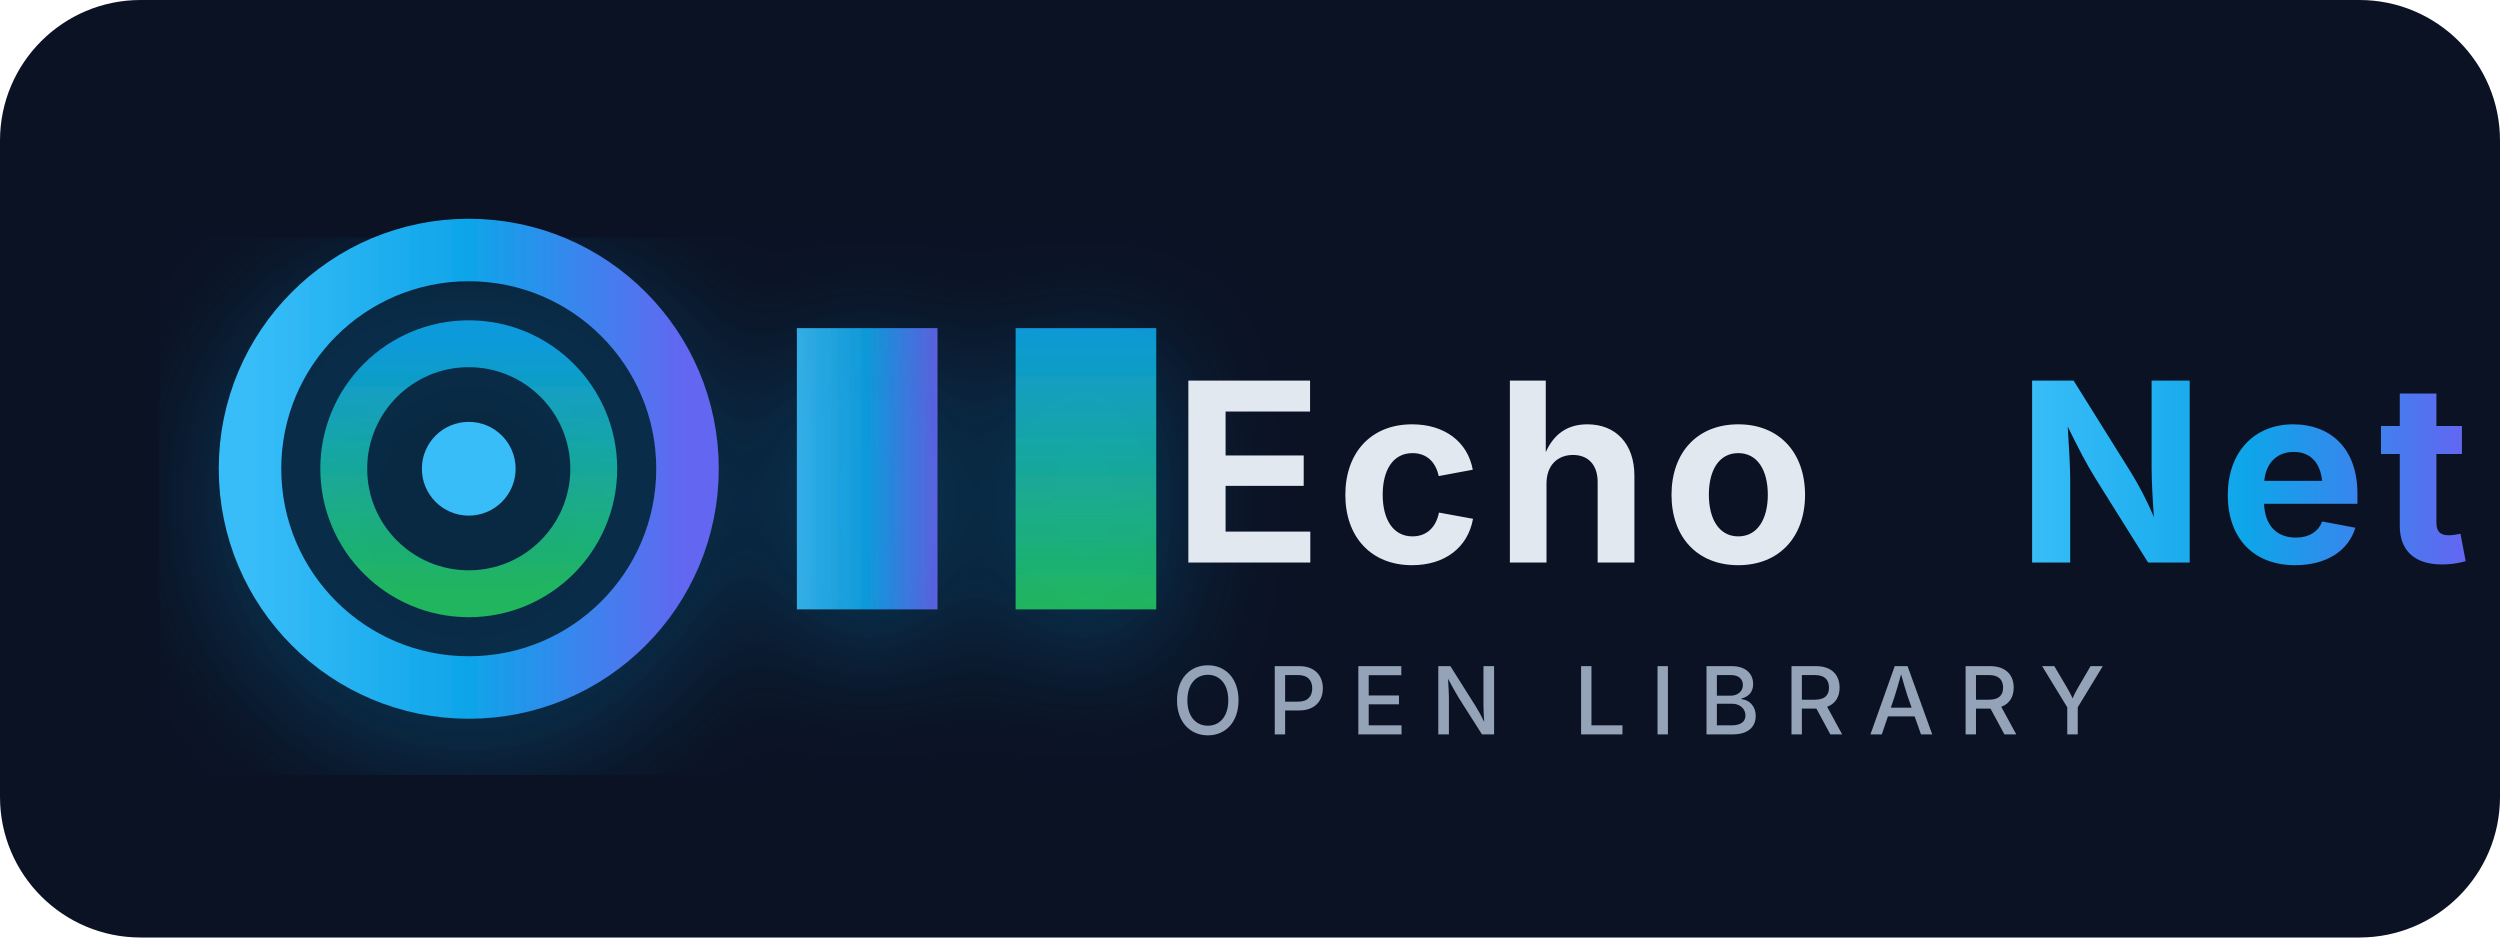
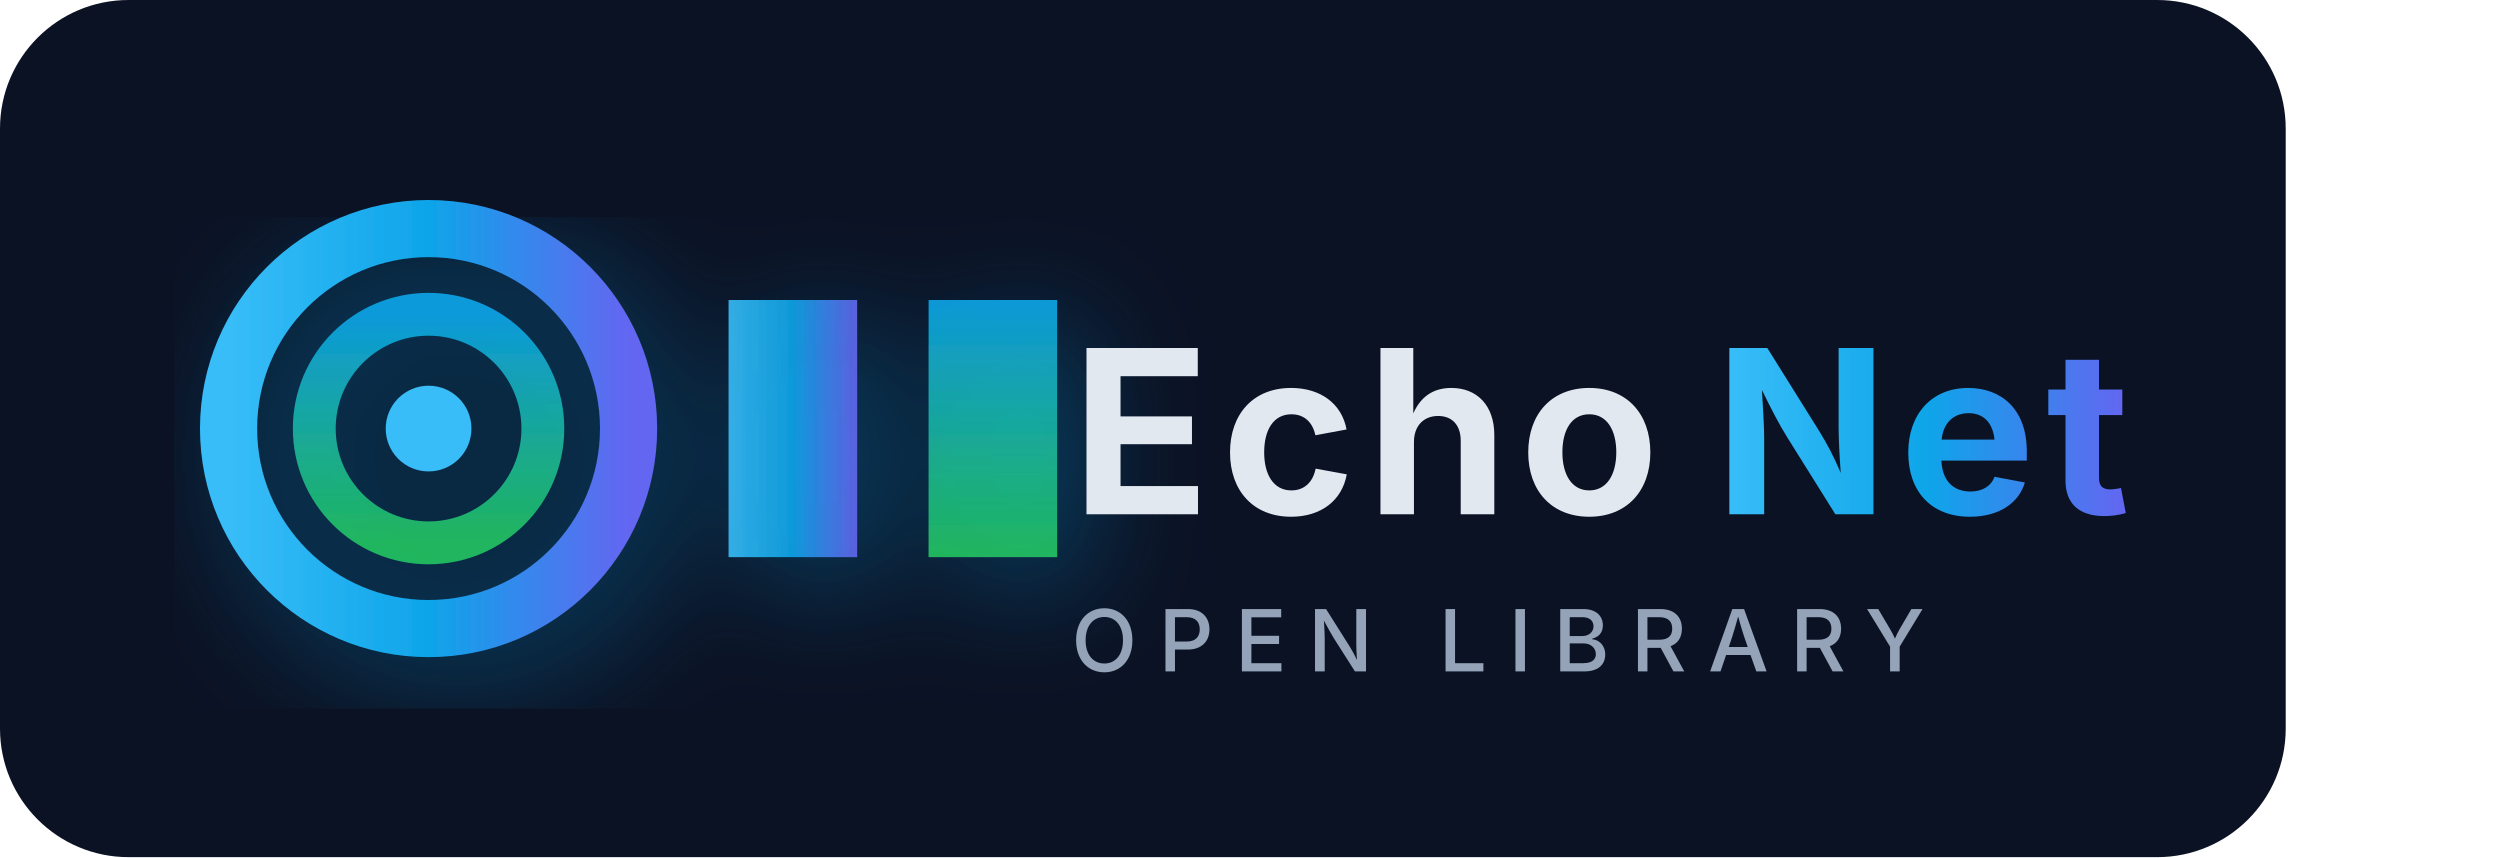
- <svg xmlns="http://www.w3.org/2000/svg" viewBox="0 0 320 120" role="img" aria-labelledby="title desc">
+ <svg xmlns="http://www.w3.org/2000/svg" viewBox="0 0 350 120" role="img" aria-labelledby="title desc">
  <defs>
    <linearGradient id="g1" x1="0%" x2="100%" y1="0%" y2="0%">
      <stop stop-color="#38bdf8" offset="0%" />
      <stop stop-color="#0ea5e9" offset="50%" />
      <stop stop-color="#6366f1" offset="100%" />
    </linearGradient>
    <linearGradient id="g2" x1="0%" x2="0%" y1="0%" y2="100%">
      <stop stop-color="#0ea5e9" offset="0%" />
      <stop stop-color="#22c55e" offset="100%" />
    </linearGradient>
    <filter id="shadow" x="-10%" y="-10%" width="130%" height="130%">
-       <feDropShadow dx="0" dy="4" stdDeviation="8" flood-color="#0ea5e9" flood-opacity="0.35" />
+       <feDropShadow dx="4" dy="4" stdDeviation="8" flood-color="#0ea5e9" flood-opacity="0.35" />
    </filter>
  </defs>
  <rect width="320" height="120" rx="18" fill="#0b1224" />
  <g transform="translate(28 24)" filter="url(#shadow)">
    <circle cx="32" cy="36" r="28" fill="none" stroke="url(#g1)" stroke-width="8" />
    <circle cx="32" cy="36" r="16" fill="none" stroke="url(#g2)" stroke-width="6" opacity="0.9" />
    <circle cx="32" cy="36" r="6" fill="#38bdf8" />
    <path d="M74 18 h18 v36 h-18 z" fill="url(#g1)" rx="4" ry="4" opacity="0.9" />
    <path d="M102 18 h18 v36 h-18 z" fill="url(#g2)" rx="4" ry="4" opacity="0.9" />
  </g>
  <g transform="translate(150 72)" fill="#e2e8f0" font-family="Inter, system-ui, -apple-system, sans-serif" font-weight="700">
    <text font-size="32" letter-spacing="1.5">Echo</text>
-     <text x="108" font-size="32" letter-spacing="1.5" fill="url(#g1)">Net</text>
+     <text x="90" font-size="32" letter-spacing="1.5" fill="url(#g1)">Net</text>
    <text y="22" font-size="12" font-weight="500" letter-spacing="3" fill="#94a3b8">OPEN LIBRARY</text>
  </g>
</svg>
